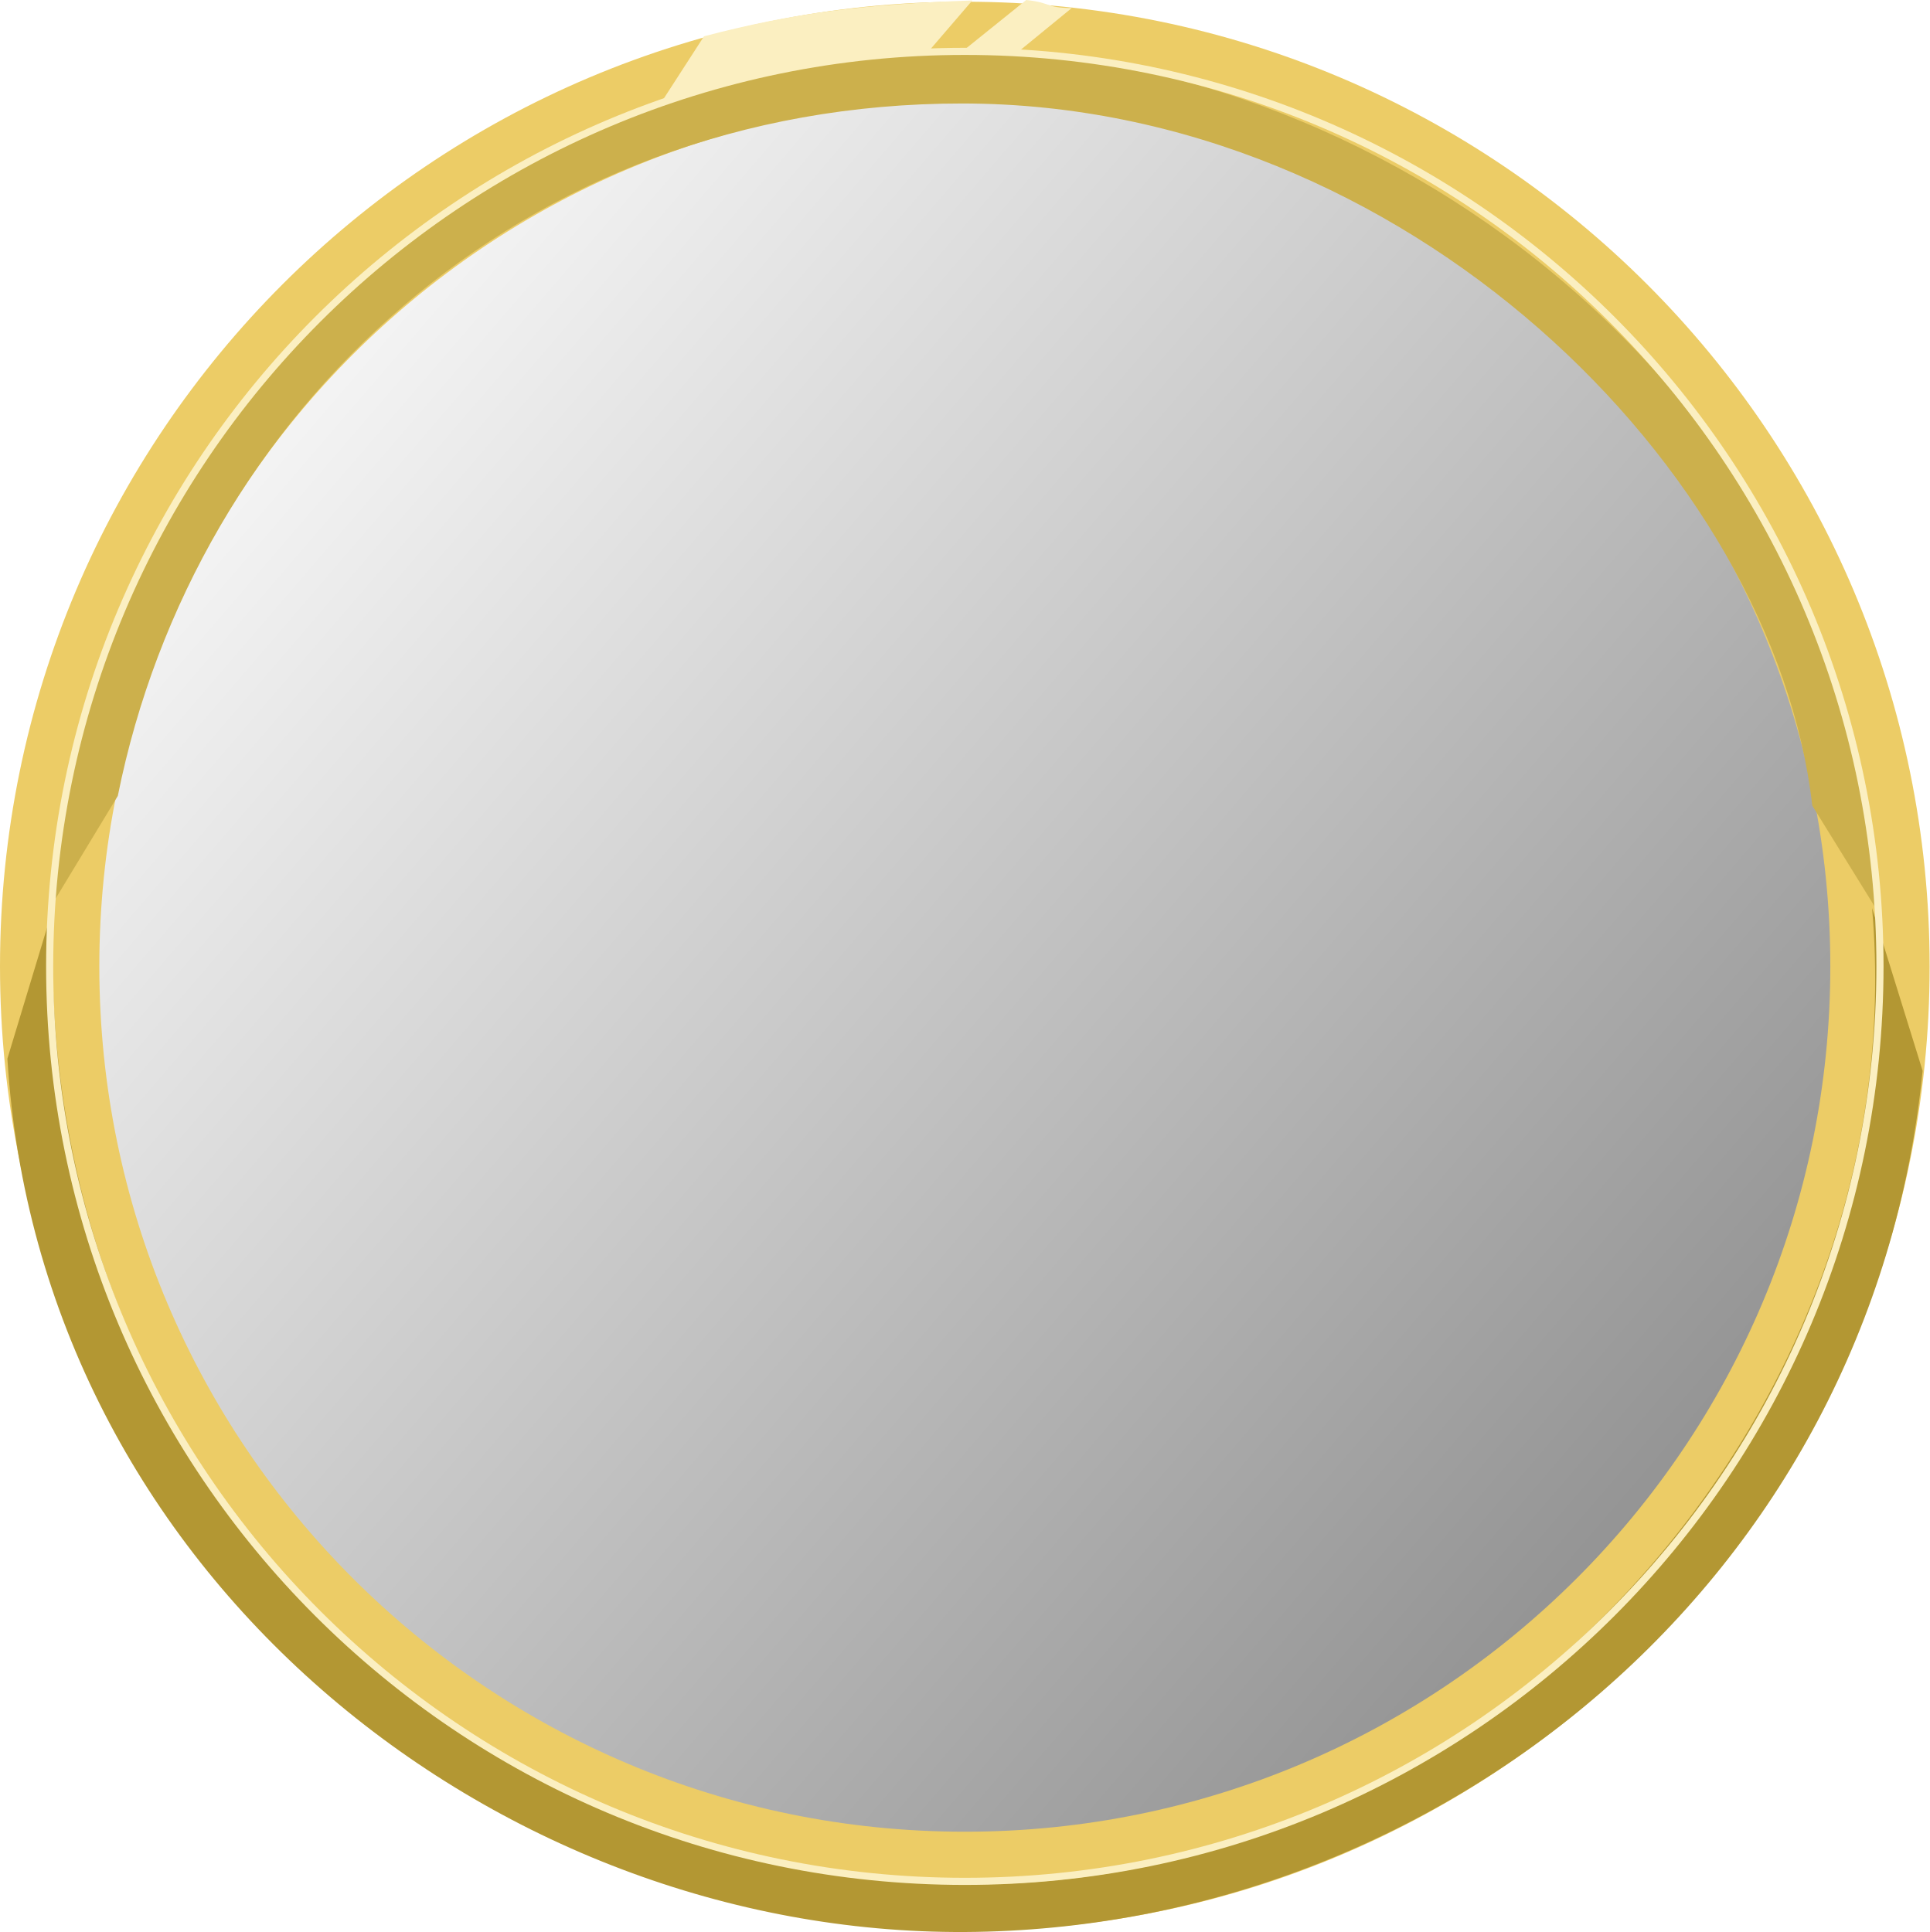
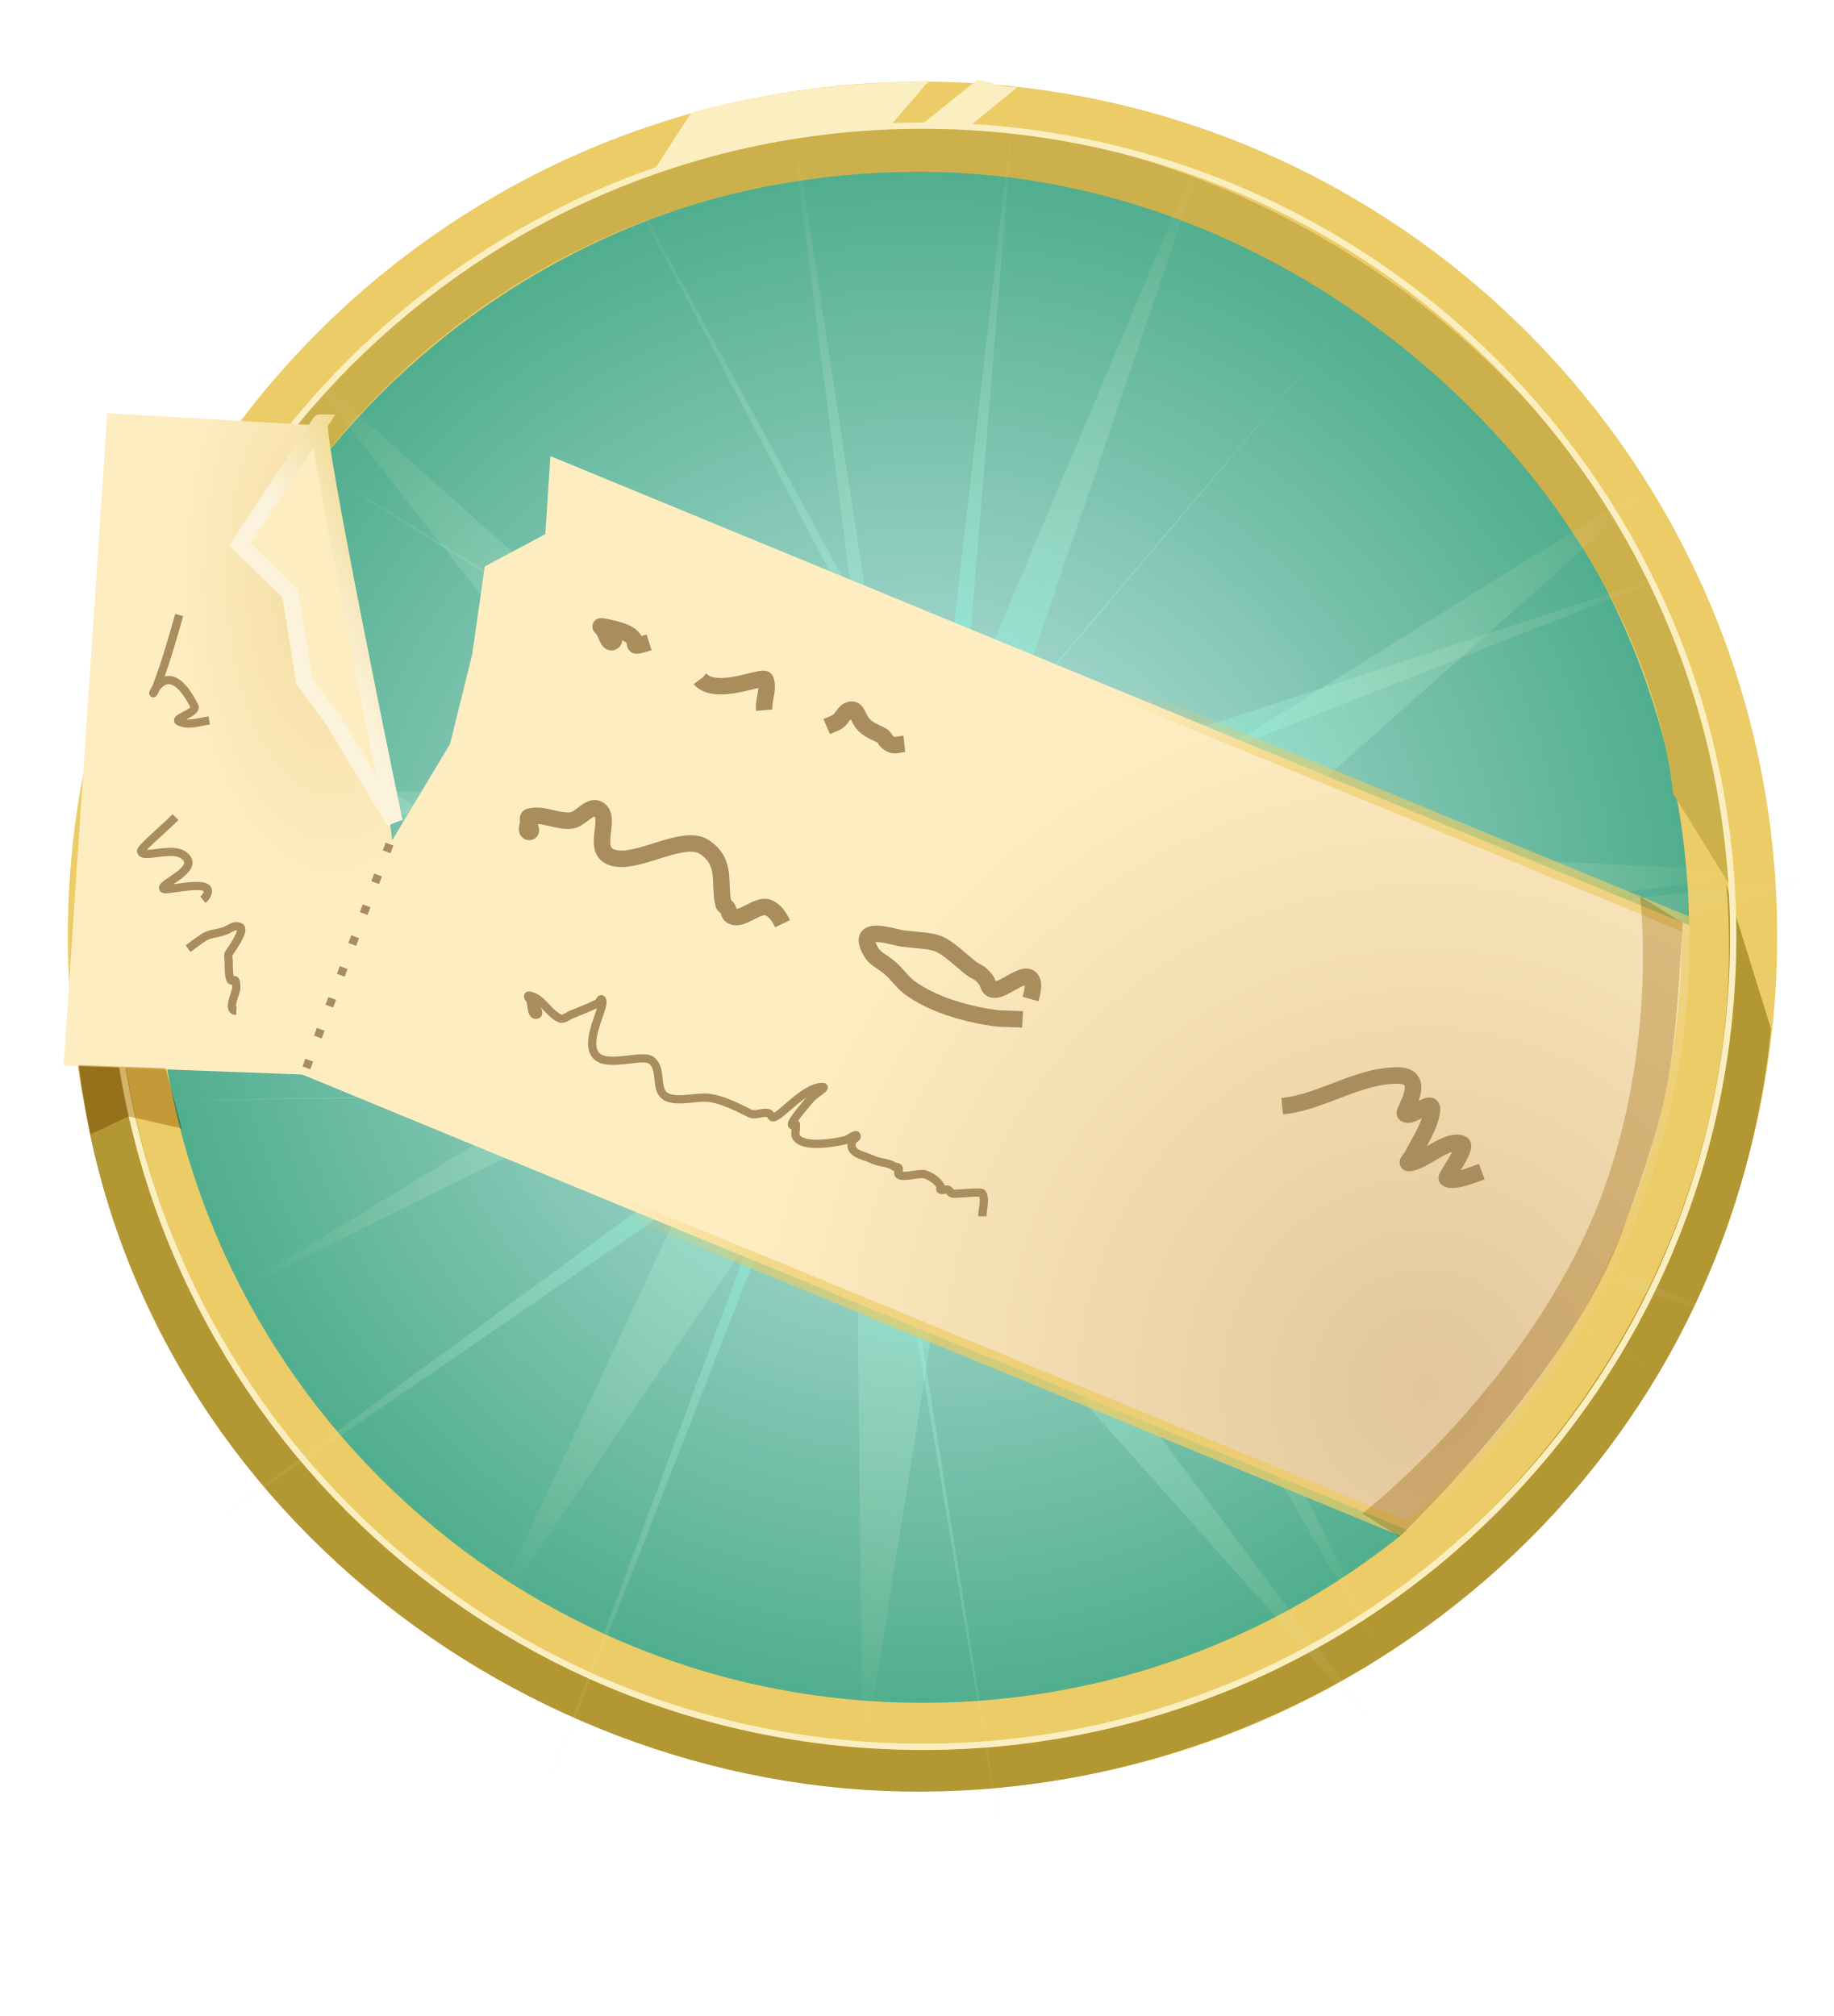
- <svg xmlns="http://www.w3.org/2000/svg" xmlns:xlink="http://www.w3.org/1999/xlink" width="103.806" height="103.951" viewBox="0 0 103.806 103.951" version="1.1" id="svg1">
+ <svg xmlns="http://www.w3.org/2000/svg" xmlns:xlink="http://www.w3.org/1999/xlink" width="111.351" height="122.442" viewBox="0 0 111.351 122.442" version="1.1" id="svg1">
  <defs id="defs1">
-     <linearGradient id="linearGradient270">
-       <stop style="stop-color:#838383;stop-opacity:1;" offset="0" id="stop269" />
-       <stop style="stop-color:#ffffff;stop-opacity:1;" offset="1" id="stop270" />
+     <linearGradient id="linearGradient155">
+       <stop style="stop-color:#eccc66;stop-opacity:1;" offset="0" id="stop156" />
+       <stop style="stop-color:#fbf3dc;stop-opacity:1;" offset="1" id="stop157" />
    </linearGradient>
-     <linearGradient xlink:href="#linearGradient270" id="linearGradient69" gradientUnits="userSpaceOnUse" x1="128.523" y1="117.033" x2="32.34" y2="34.348" />
+     <linearGradient id="linearGradient153">
+       <stop style="stop-color:#eccc66;stop-opacity:1;" offset="0" id="stop153" />
+       <stop style="stop-color:#eccc66;stop-opacity:0.616;" offset="0.798" id="stop155" />
+       <stop style="stop-color:#eccc66;stop-opacity:0;" offset="1" id="stop154" />
+     </linearGradient>
+     <linearGradient id="linearGradient152">
+       <stop style="stop-color:#6afff4;stop-opacity:0.561;" offset="0.127" id="stop151" />
+       <stop style="stop-color:#f3e5b7;stop-opacity:0;" offset="1" id="stop152" />
+     </linearGradient>
+     <linearGradient id="linearGradient60">
+       <stop style="stop-color:#c9eaea;stop-opacity:1;" offset="0.013" id="stop40" />
+       <stop style="stop-color:#43a783;stop-opacity:1;" offset="0.998" id="stop39" />
+     </linearGradient>
+     <linearGradient id="linearGradient38">
+       <stop style="stop-color:#e3c69b;stop-opacity:1;" offset="0" id="stop34" />
+       <stop style="stop-color:#ffedc2;stop-opacity:1;" offset="1" id="stop35" />
+     </linearGradient>
+     <linearGradient id="linearGradient9">
+       <stop style="stop-color:#f3dba0;stop-opacity:1;" offset="0" id="stop10" />
+       <stop style="stop-color:#ffedc2;stop-opacity:1;" offset="1" id="stop9" />
+     </linearGradient>
+     <radialGradient xlink:href="#linearGradient9" id="radialGradient10" cx="23.007" cy="53.714" fx="23.007" fy="53.714" r="9.998" gradientTransform="matrix(1,0,0,2.009271,0.5000331,-60.2651)" gradientUnits="userSpaceOnUse" />
+     <radialGradient xlink:href="#linearGradient38" id="radialGradient38" cx="89.871" cy="103.191" fx="89.871" fy="103.191" r="42.308" gradientTransform="matrix(0.9995809,0.02894791,-0.0302007,1.04284,3.072169,-13.34846)" gradientUnits="userSpaceOnUse" />
+     <radialGradient xlink:href="#linearGradient60" id="radialGradient39" cx="74.448" cy="78.022" fx="74.448" fy="78.022" r="54.254" gradientUnits="userSpaceOnUse" />
+     <radialGradient xlink:href="#linearGradient152" id="radialGradient149" gradientUnits="userSpaceOnUse" gradientTransform="matrix(1,0,0,1.011342,0,-0.09917019)" cx="18.924" cy="8.743" fx="18.924" fy="8.743" r="8.519" />
+     <radialGradient xlink:href="#linearGradient152" id="radialGradient150" gradientUnits="userSpaceOnUse" gradientTransform="matrix(1,0,0,1.011342,0,-0.09917019)" cx="18.924" cy="8.743" fx="18.924" fy="8.743" r="8.519" />
+     <radialGradient xlink:href="#linearGradient153" id="radialGradient154" cx="83.75" cy="90.017" fx="83.75" fy="90.017" r="42.885" gradientTransform="matrix(1,0,0,0.7758775,0,16.29927)" gradientUnits="userSpaceOnUse" />
+     <linearGradient xlink:href="#linearGradient155" id="linearGradient157" x1="30.263" y1="45.829" x2="22.521" y2="49.113" gradientUnits="userSpaceOnUse" />
  </defs>
-   <g id="g9" style="display:inline" transform="translate(-7.401394,-17.34394)">
+   <g id="g9" style="display:inline" transform="translate(-3.283148,-12.47686)">
    <g id="g457" style="display:inline" transform="matrix(0.95666,0,0,0.95666,2.570253,3.093672)">
-       <circle style="fill:url(#linearGradient69);fill-opacity:1;stroke:#eccc66;stroke-width:5.585;stroke-dashoffset:9.831;stroke-opacity:1" id="circle453" cx="74.448" cy="78.022" r="51.462" transform="translate(-15.14317,-8.775348)" />
+       <circle style="fill:url(#radialGradient39);fill-opacity:1;stroke:#eccc66;stroke-width:5.585;stroke-dashoffset:9.831;stroke-opacity:1" id="circle453" cx="74.448" cy="78.022" r="51.462" transform="translate(-15.14317,-8.775348)" />
      <g id="g454">
        <path style="fill:#b39733;fill-opacity:1;stroke:none;stroke-width:5.969;stroke-dashoffset:9.831;stroke-opacity:1" d="m 59.089,120.875 c 29.72,0.366 53.69,-26.554 51.234,-54.909 l 2.842,9.155 C 110.302,103.872 85.8,123.406 59.332,123.556 32.864,123.706 7.248,103.429 5.465,74.44 L 8.064,65.854 C 6.682,96.275 29.37,120.509 59.089,120.875 Z" id="path453" />
        <path style="fill:#ccb04c;fill-opacity:1;stroke:none;stroke-width:5.428;stroke-dashoffset:9.831;stroke-opacity:1" d="m 59.178,20.716 c 24.874,0.016 45.622,20.575 47.782,39.489 l 3.562,5.76 C 109.651,37.617 83.162,17.728 59.088,17.745 35.015,17.762 9.329,36.756 8.044,65.655 L 11.675,59.659 C 15.999,38.14 34.305,20.7 59.178,20.716 Z" id="path454" />
      </g>
      <g id="g456">
        <circle style="fill:none;fill-opacity:1;stroke:#fbefc1;stroke-width:0.4;stroke-dasharray:none;stroke-dashoffset:9.831;stroke-opacity:1" id="circle454" cx="74.448" cy="78.022" r="51.462" transform="translate(-15.14317,-8.775348)" />
        <path style="fill:#fbefc1;fill-opacity:1;stroke:none;stroke-width:0.4;stroke-dasharray:none;stroke-dashoffset:9.831;stroke-opacity:1" d="m 44.639,16.936 -2.52,3.901 c 5.315,-1.98 9.996,-2.674 14.991,-2.871 l 2.616,-3.044 c -6.127,0.213 -10.05,0.697 -15.087,2.015 z" id="path455" />
        <path style="fill:#fbefc1;fill-opacity:1;stroke:none;stroke-width:0.4;stroke-dasharray:none;stroke-dashoffset:9.831;stroke-opacity:1" d="m 62.757,14.896 -3.618,2.912 c 5.668,-0.21 2.063,0.115 2.977,0.159 l 3.197,-2.616 c -1.507,-0.02 -1.129,-0.306 -2.556,-0.455 z" id="path456" />
      </g>
    </g>
+     <path style="display:inline;fill:url(#radialGradient150);stroke:none;stroke-width:2.791;stroke-dasharray:8.373, 2.791;stroke-dashoffset:9.489;stroke-opacity:1" id="path121" d="m 18.968,8.87 4.521,7.619 L 19.391,8.307 17.92,17.359 17.815,7.864 13.954,15.976 18.911,8.845 11.287,12.545 18.816,8.042 10.404,7.426 17.651,7.342 10.74,3.184 19.333,8.429 15.056,0.437 18.91,7.359 19.522,0.127 18.649,7.598 23.893,1.508 l -5.329,6.158 7.999,-2.568 -7.078,2.73 7.958,0.394 -7.62,0.947 7.185,4.691 z" transform="matrix(5.823555,0,0,5.944687,-48.68417,16.60219)" />
+     <path style="display:inline;fill:url(#radialGradient149);stroke:none;stroke-width:2.791;stroke-dasharray:8.373, 2.791;stroke-dashoffset:9.489;stroke-opacity:1" id="path149" d="m 18.968,8.87 4.521,7.619 L 19.391,8.307 17.92,17.359 17.815,7.864 13.954,15.976 18.911,8.845 11.287,12.545 18.816,8.042 10.404,7.426 17.651,7.342 10.74,3.184 19.333,8.429 15.056,0.437 18.91,7.359 19.522,0.127 18.649,7.598 23.893,1.508 l -5.329,6.158 7.999,-2.568 -7.078,2.73 7.958,0.394 -7.62,0.947 7.185,4.691 z" transform="matrix(-4.137321,-4.755282,4.854193,-4.223379,94.8159,199.4391)" />
+     <path style="fill:url(#radialGradient10);stroke:none;stroke-width:6.14;stroke-dashoffset:3.4" d="M 27.122,64.231 C 27.476,63.49 22.525,38.311 22.525,38.311 L 9.797,37.571 7.145,77.191 21.818,77.746 Z" id="path8" />
+     <path d="m 105.901,68.695 -69.193,-28.516 -0.309,4.742 -3.676,1.957 -0.762,5.324 -1.345,5.454 -3.546,5.907 -5.782,14.03 67.523,27.828 c 1.906,-1.571 3.697,-3.279 5.344,-5.121 2.036,-2.31 3.845,-4.813 5.414,-7.463 1.502,-2.622 2.777,-5.372 3.775,-8.225 0.998,-2.914 1.707,-5.92 2.143,-8.969 0.299,-2.304 0.441,-4.625 0.414,-6.947 z" style="fill:url(#radialGradient38);stroke:url(#radialGradient154);stroke-width:1;stroke-dasharray:none;stroke-dashoffset:3.4;stroke-opacity:1" id="path7" />
+     <path style="fill:#ffedc2;fill-opacity:1;stroke:url(#linearGradient157);stroke-width:1;stroke-dasharray:none;stroke-dashoffset:3.4" d="m 22.73,38.143 -4.889,7.405 3.06,2.975 0.859,5.306 1.763,2.405 3.709,6.134 c 0,0 -5.035,-24.232 -4.502,-24.225 z" id="path9" />
+     <path style="fill:none;fill-opacity:1;stroke:#a98d5d;stroke-width:1;stroke-dasharray:6, 6;stroke-dashoffset:0;stroke-opacity:1" d="m 39.823,50.519 c 0.231,0.308 0.385,1.156 0.694,0.925 0.308,-0.231 -1.074,-0.988 -0.694,-0.925 3.487,0.581 0.859,1.64 3.005,0.925 0.729,-0.243 1.703,-0.903 2.543,-0.694 0.954,0.238 0.134,2.677 0.462,3.005 1.038,1.038 3.777,-0.306 3.93,0 0.277,0.555 -0.277,1.526 0,2.081 0.778,1.556 1.05,0.819 1.387,1.156 0.263,0.263 -0.494,0.43 -0.231,0.694 0.121,0.121 1.976,-0.358 2.081,-0.462 0.122,-0.122 0.097,-0.355 0.231,-0.462 0.269,-0.215 0.638,-0.271 0.925,-0.462 0.272,-0.181 0.383,-0.59 0.694,-0.694 0.528,-0.176 0.462,0.462 0.925,0.925 0.37,0.37 0.988,0.526 1.156,0.694 0.093,0.093 0.125,0.294 0.462,0.462 0.308,0.154 0.848,-0.154 1.156,0 0.769,0.385 1.674,1.674 2.312,2.312" id="path10" />
+     <path style="fill:none;fill-opacity:1;stroke:#a98d5d;stroke-width:1;stroke-dasharray:24, 24;stroke-dashoffset:0;stroke-opacity:1" d="m 35.431,62.078 c 0,0.308 -0.308,0.925 0,0.925 0.308,0 -0.297,-0.844 0,-0.925 0.821,-0.224 1.698,0.331 2.543,0.231 0.583,-0.069 1.093,-0.956 1.618,-0.694 1.009,0.504 -0.675,2.744 1.156,3.005 1.501,0.214 4.098,-1.506 5.317,-0.694 1.401,0.934 0.841,2.206 1.156,3.468 0.026,0.106 0.171,0.14 0.231,0.231 0.096,0.143 0.088,0.367 0.231,0.462 0.641,0.427 1.618,-0.809 2.312,-0.462 0.986,0.493 0.966,2.135 1.849,2.312 1.007,0.201 2.103,-0.597 3.005,-0.925 1.438,-0.523 4.709,-1.898 6.242,-1.387 0.999,0.333 0.395,1.804 1.156,2.312 0.128,0.085 0.308,0 0.462,0 1.616,0 2.259,-0.526 2.081,1.618 -0.003,0.037 -0.678,3.919 0,3.468 0.516,-0.344 1.476,-2.365 1.156,-3.005 -0.416,-0.831 -1.984,1.021 -2.543,0.462 -0.122,-0.122 -0.128,-0.324 -0.231,-0.462 -0.472,-0.63 -0.519,-0.379 -1.156,-0.925 -1.854,-1.589 -1.595,-1.359 -3.93,-1.618 -0.478,-0.053 -2.599,-0.835 -2.081,0.462 0.328,0.819 0.723,0.797 1.387,1.387 0.407,0.362 0.715,0.835 1.156,1.156 1.454,1.058 3.585,1.633 5.317,1.849 0.249,0.031 2.726,0.045 3.005,0.231 0.228,0.152 -0.807,2.967 -0.694,3.005 1.55,0.517 5.391,-2.081 7.397,-2.081 1.212,0 1.218,1.234 1.387,2.081 0.03,0.151 -0.085,0.334 0,0.462 0.648,0.973 3.173,-1.1 3.699,-0.925 0.904,0.301 -0.237,2.34 1.387,2.543 2.773,0.347 5.3,-1.849 8.091,-1.849 1.921,0 0.342,2.192 0.462,2.312 0.417,0.417 1.869,-1.256 1.618,0 -0.178,0.892 -0.755,1.741 -1.156,2.543 -0.077,0.154 -0.403,0.462 -0.231,0.462 0.841,0 2.386,-1.581 3.236,-1.156 0.367,0.183 -1.008,1.997 -0.925,2.081 0.442,0.442 2.902,-0.797 3.005,-0.694 0.261,0.261 -0.172,0.747 -0.231,0.925 -0.085,0.256 0.297,1.221 0.462,1.387 0.244,0.244 0.638,-0.271 0.925,-0.462" id="path11" />
+     <path style="fill:none;fill-opacity:1;stroke:#a98d5d;stroke-width:0.5;stroke-dasharray:none;stroke-dashoffset:3.4;stroke-opacity:1" d="m 35.431,72.943 c 0.154,0.385 0.077,1.31 0.462,1.156 0.385,-0.154 -0.872,-1.224 -0.462,-1.156 0.76,0.127 1.148,1.068 1.849,1.387 0.222,0.101 0.467,-0.141 0.694,-0.231 0.545,-0.218 1.093,-0.431 1.618,-0.694 0.097,-0.049 0.154,-0.308 0.231,-0.231 0.3,0.3 -0.958,2.246 -0.462,3.236 0.529,1.057 2.882,0.023 3.468,0.462 0.793,0.595 0.05,2.035 1.156,2.312 0.796,0.199 1.738,-0.161 2.543,0 0.834,0.167 1.612,0.575 2.312,0.925 0.308,0.154 0.848,-0.154 1.156,0 0.097,0.049 0.122,0.231 0.231,0.231 0.459,0 1.858,-1.849 3.005,-1.849 0.327,0 -0.489,0.438 -0.694,0.694 -0.074,0.093 -1.309,1.465 -1.156,1.618 0.308,0.308 0.231,-0.385 0.231,0.231 0,0.154 -0.069,0.324 0,0.462 0.373,0.746 2.414,0.379 3.005,0.231 0.236,-0.059 0.694,-0.475 0.694,-0.231 0,0.109 -0.182,0.134 -0.231,0.231 -0.405,0.809 0.691,0.923 1.156,1.156 0.497,0.249 0.922,0.152 1.387,0.462 0.458,-0.023 0.109,0.34 0.231,0.462 0.252,0.252 1.249,-0.123 1.618,0 0.365,0.122 0.71,0.371 0.925,0.694 0.043,0.064 -0.069,0.197 0,0.231 0.138,0.069 0.316,-0.049 0.462,0 0.103,0.034 0.128,0.197 0.231,0.231 0.225,0.075 1.768,-0.162 1.849,0 0.207,0.414 0,0.925 0,1.387" id="path12" />
+     <path style="fill:none;fill-opacity:1;stroke:#a98d5d;stroke-width:0.5;stroke-dasharray:12, 12;stroke-dashoffset:0;stroke-opacity:1" d="m 14.164,49.826 c -2.727,9.817 -1.573,0.553 0.925,5.548 0.195,0.39 -1.315,0.73 -0.925,0.925 0.827,0.414 1.929,-0.376 2.774,0 0.622,0.277 -3.328,3.097 -3.468,3.236 -0.244,0.244 -0.807,0.925 -0.462,0.925 0.487,0 0.906,-0.382 1.387,-0.462 3.187,-0.531 -2.543,3.77 -2.543,4.161 0,0.511 1.803,-0.262 2.543,0.231 1.282,0.855 -1.639,1.839 -1.156,2.081 0.254,0.127 3.343,-0.737 2.543,0.462 -0.249,0.374 -0.79,0.432 -1.156,0.694 -0.736,0.526 -1.739,1.501 -2.774,1.156 -0.722,-0.241 0.077,-0.154 -0.231,-0.462 -0.198,-0.198 -0.925,0.604 -0.925,0.694 0,0.636 0.197,1.838 0.925,2.081 1.483,0.494 2.835,-0.888 3.93,-1.618 0.521,-0.348 0.71,-0.237 1.387,-0.462 0.294,-0.098 0.563,-0.412 0.925,-0.231 0.354,0.177 -0.668,1.554 -0.694,1.618 -0.057,0.143 0,0.308 0,0.462 0,2.203 0.462,0.378 0.462,1.618 0,0.309 -0.6,1.387 0,1.387" id="path25" />
+     <path style="fill:none;fill-opacity:1;stroke:#a98d5d;stroke-width:0.5;stroke-dasharray:0.5, 1.5;stroke-dashoffset:0;stroke-opacity:1" d="M 26.938,63.743 21.701,77.843" id="path29" />
+     <path style="mix-blend-mode:multiply;fill:#d4bf8b;fill-opacity:1;stroke:none;stroke-width:1;stroke-dasharray:none;stroke-dashoffset:0;stroke-opacity:1" d="M 13.329,77.354 8.086,77.161 c -0.077,0.231 0.694,4.203 0.694,4.203 l 2.313,-1.08 3.239,0.733 -1.002,-3.663" id="path160" />
+     <path style="mix-blend-mode:multiply;fill:#d4bf8b;fill-opacity:0.693;stroke:none;stroke-width:1;stroke-dasharray:none;stroke-dashoffset:0;stroke-opacity:1" d="m 105.469,68.533 c -0.551,8.932 -0.662,10.586 -3.749,18.967 -3.088,8.381 -13.453,18.305 -13.453,18.305 l -2.254,-1.404 c 0,0 8.711,-6.727 13.453,-16.761 4.742,-10.035 3.418,-20.731 3.418,-20.731 z" id="path161" />
  </g>
</svg>
